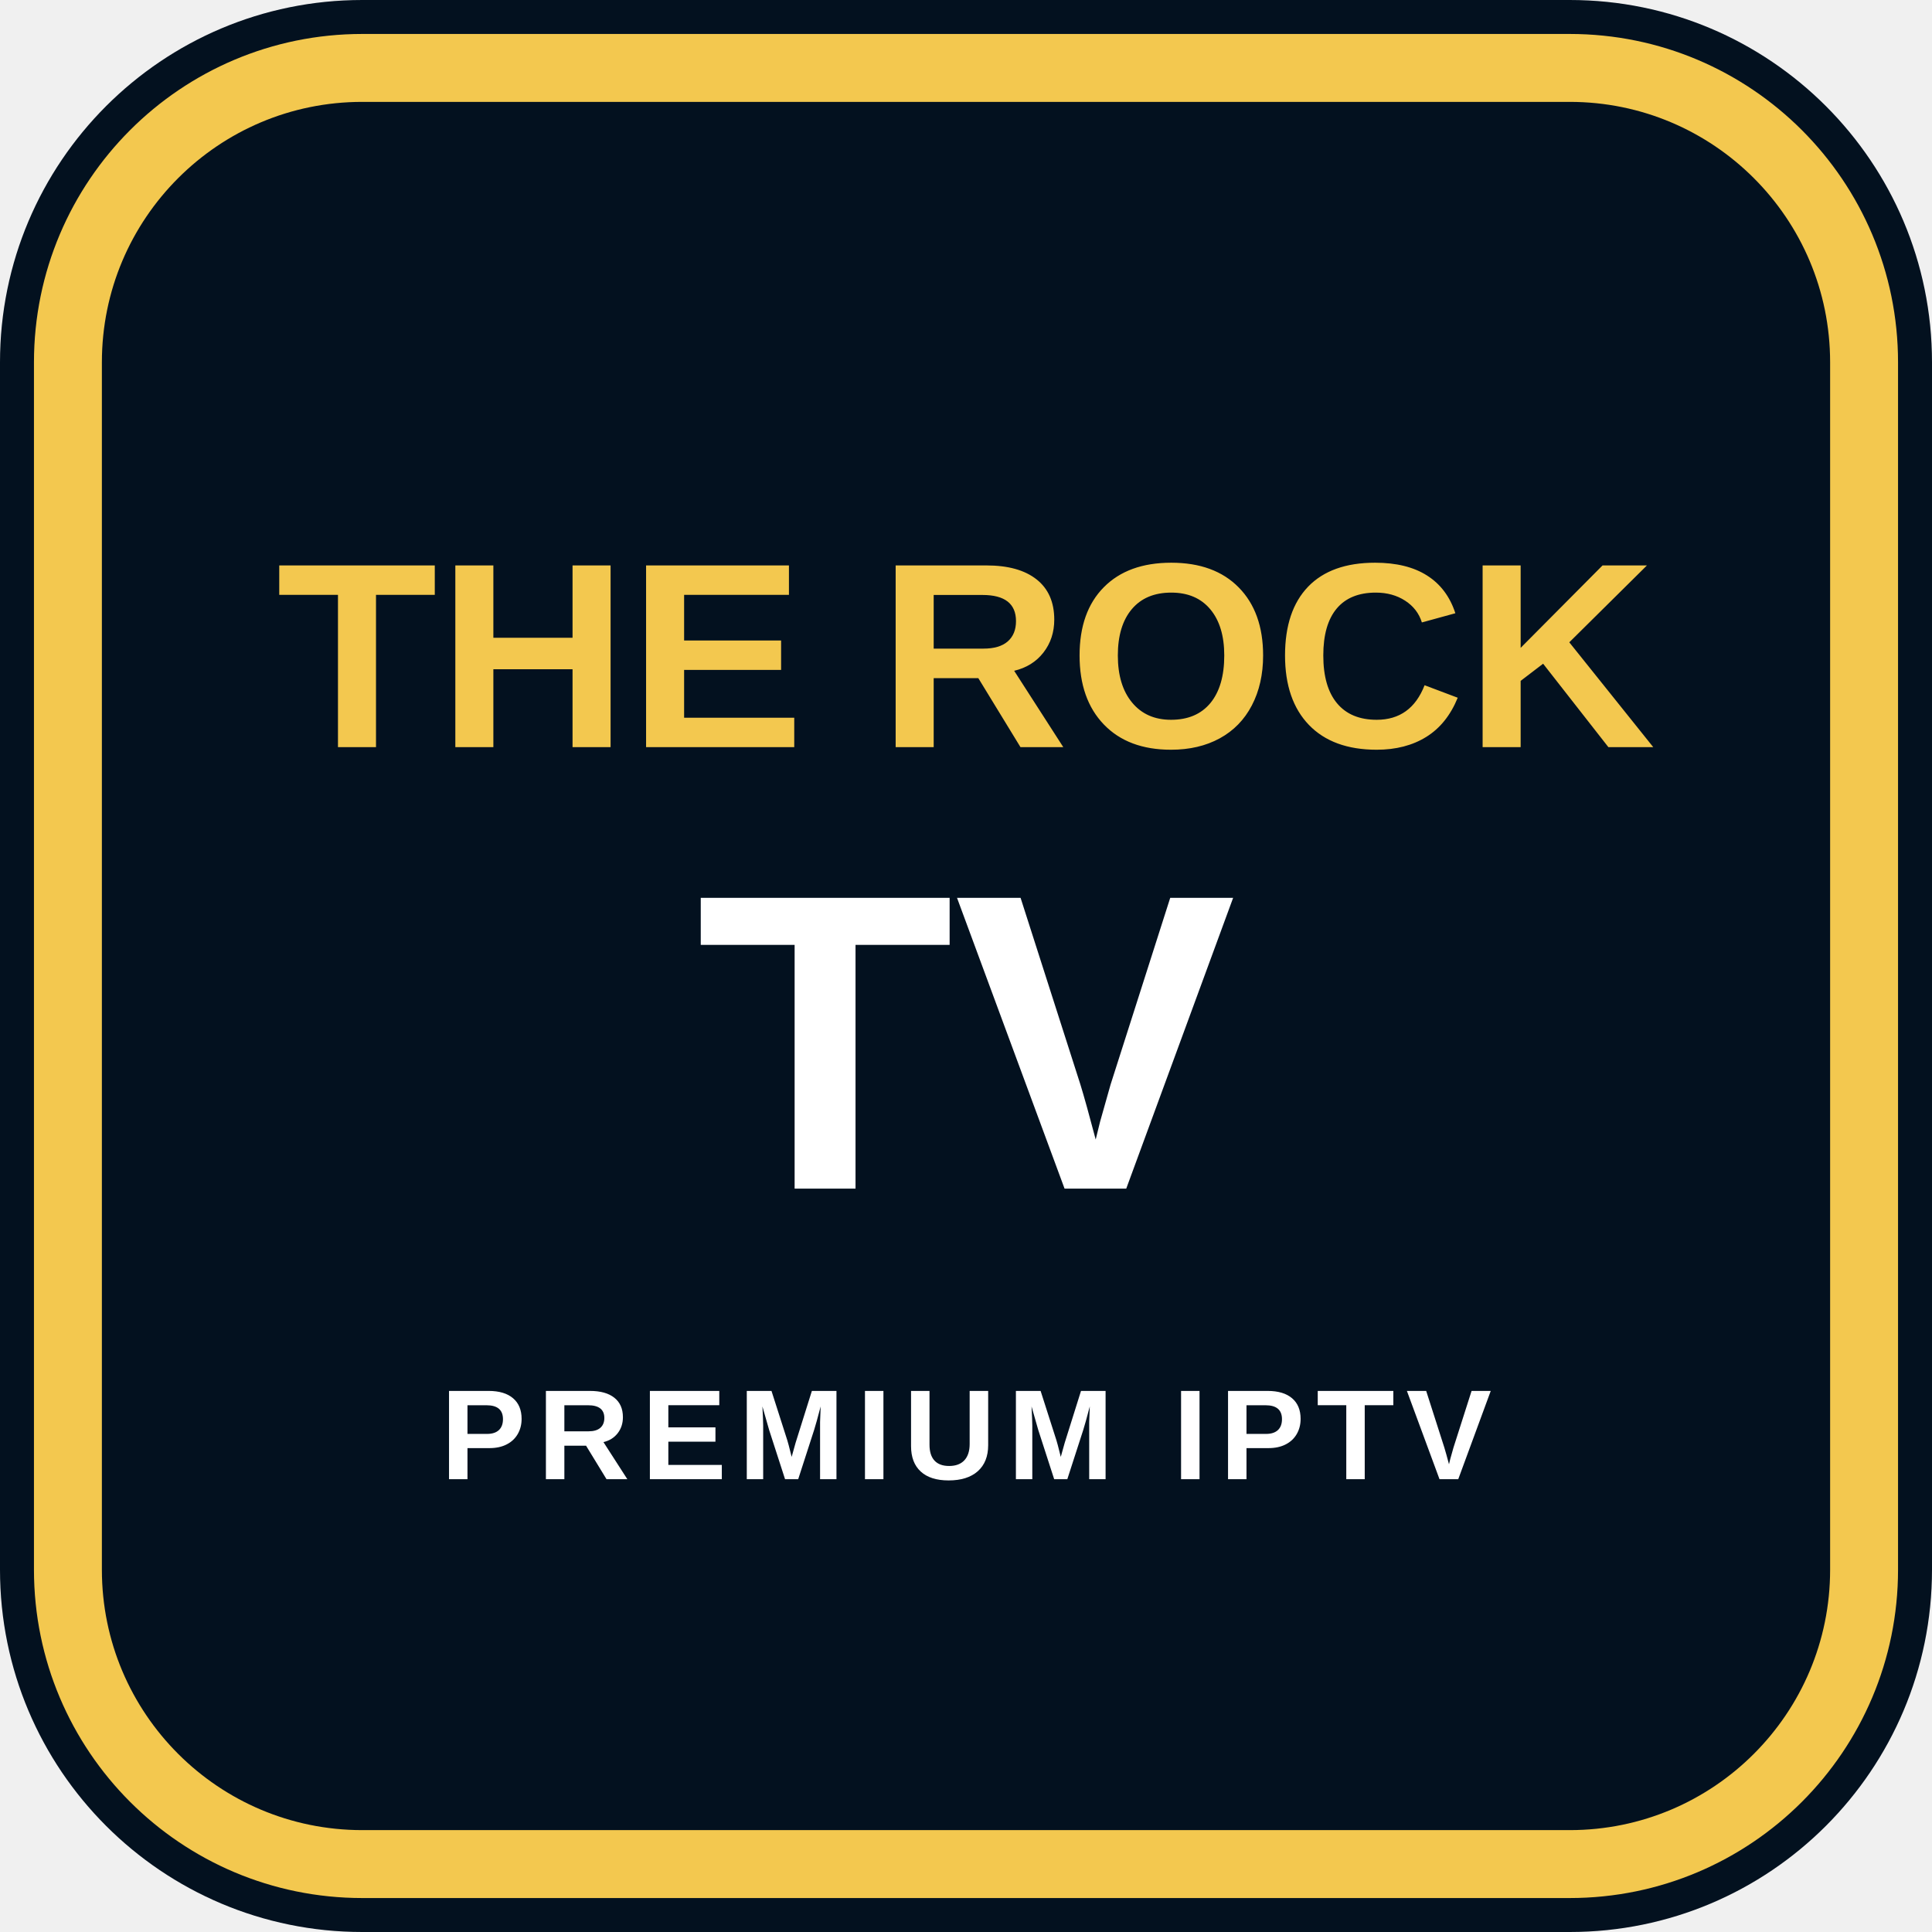
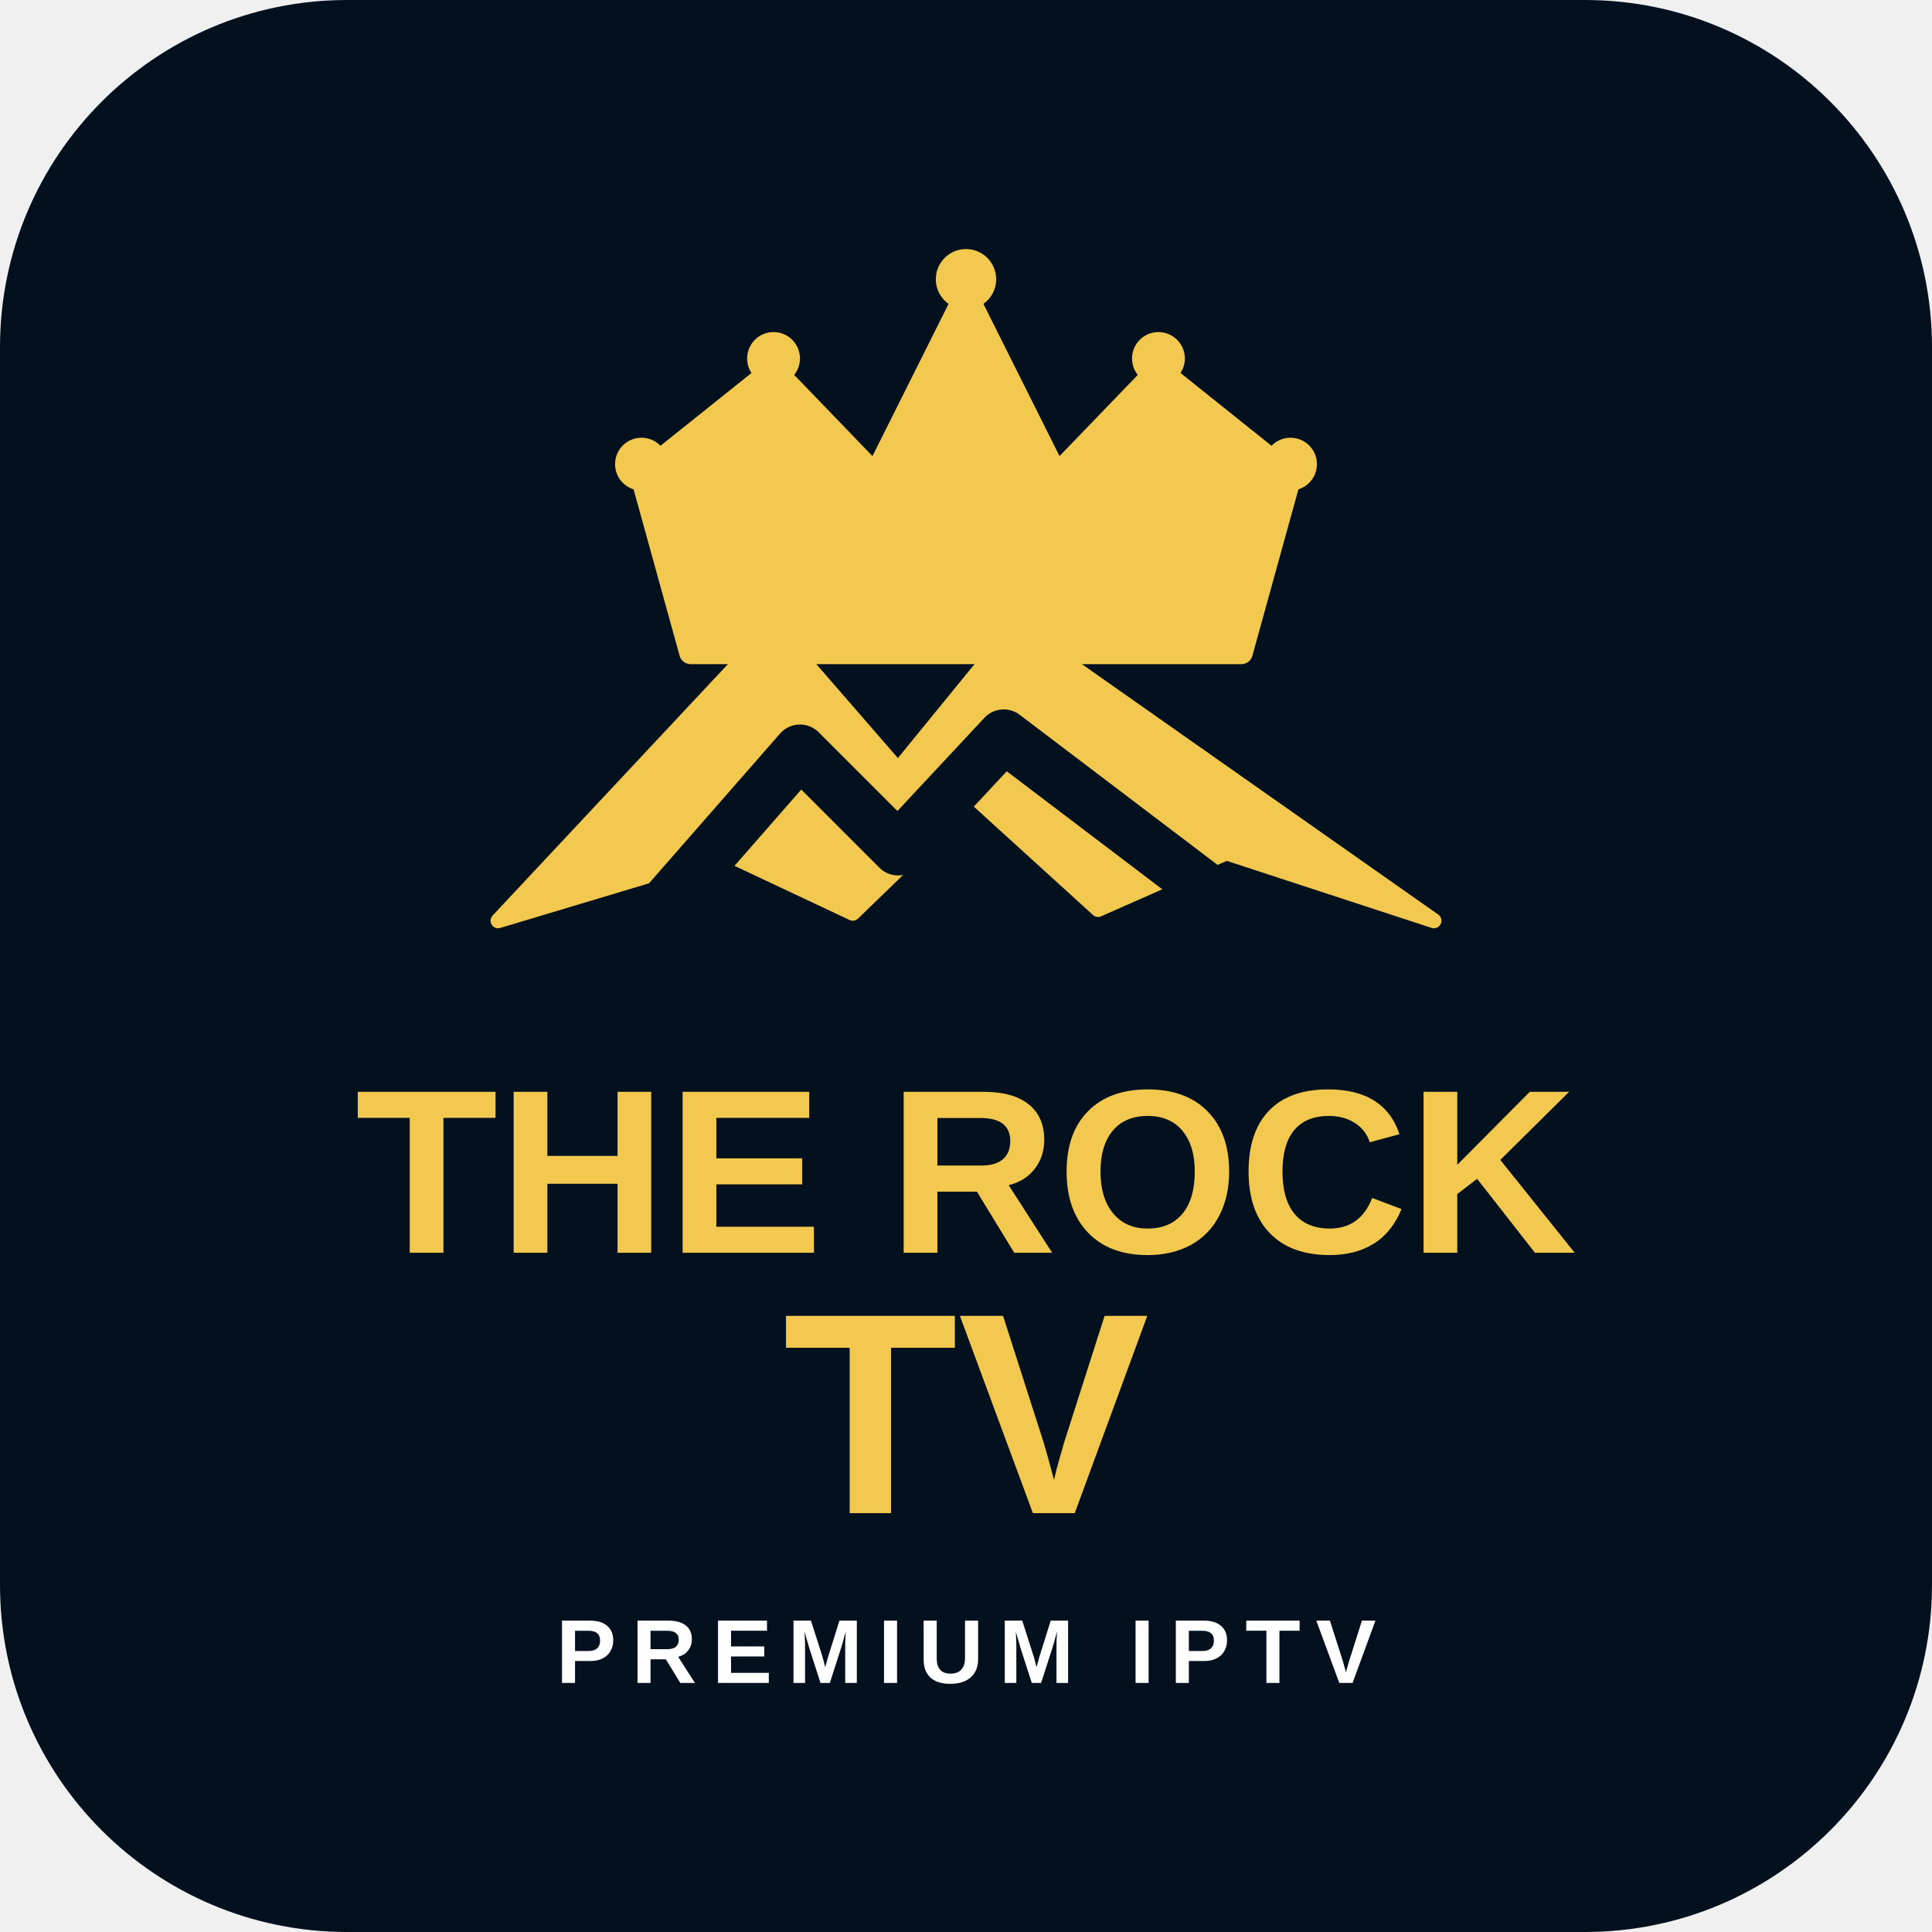
<svg xmlns="http://www.w3.org/2000/svg" viewBox="0 0 512 512">
-   <rect width="512" height="512" rx="96" fill="#03111f" />
-   <rect x="18" y="18" width="476" height="476" rx="78" fill="none" stroke="#f3c84f" stroke-width="18" />
-   <text x="256" y="198" text-anchor="middle" font-family="Arial,Helvetica,sans-serif" font-size="70" font-weight="900" fill="#f3c84f">THE ROCK</text>
-   <text x="256" y="315" text-anchor="middle" font-family="Arial,Helvetica,sans-serif" font-size="112" font-weight="900" fill="#ffffff">TV</text>
-   <text x="256" y="392" text-anchor="middle" font-family="Arial,Helvetica,sans-serif" font-size="34" font-weight="700" letter-spacing="3" fill="#ffffff">PREMIUM IPTV</text>
+   <rect width="512" height="512" rx="92" fill="#03111f" />
+   <g fill="none" stroke="#f3c84f" stroke-linecap="round" stroke-linejoin="round">
+     <path d="M170 126 L205 98 L232 126 L256 78 L280 126 L307 98 L342 126 L329 173 L183 173 Z" fill="#f3c84f" stroke-width="6" />
+     <circle cx="170" cy="123" r="7" fill="#f3c84f" stroke="none" />
+     <circle cx="205" cy="95" r="7" fill="#f3c84f" stroke="none" />
+     <circle cx="256" cy="74" r="8" fill="#f3c84f" stroke="none" />
+     <circle cx="307" cy="95" r="7" fill="#f3c84f" stroke="none" />
+     <circle cx="342" cy="123" r="7" fill="#f3c84f" stroke="none" />
+     <path d="M132 244 L205 166 L238 204 L269 166 L380 244 L325 226 L291 241 L258 211 L226 242 L192 226 Z" fill="#f3c84f" stroke-width="4" />
+     <path d="M177 239 L212 199 L238 225 L266 195 L324 239" stroke="#03111f" stroke-width="14" />
+   </g>
+   <text x="256" y="332" text-anchor="middle" font-family="Arial,Helvetica,sans-serif" font-size="62" font-weight="900" fill="#f3c84f">THE ROCK</text>
+   <text x="256" y="401" text-anchor="middle" font-family="Arial,Helvetica,sans-serif" font-size="76" font-weight="900" fill="#f3c84f">TV</text>
+   <text x="256" y="446" text-anchor="middle" font-family="Arial,Helvetica,sans-serif" font-size="24" font-weight="700" letter-spacing="4" fill="#ffffff">PREMIUM IPTV</text>
</svg>
